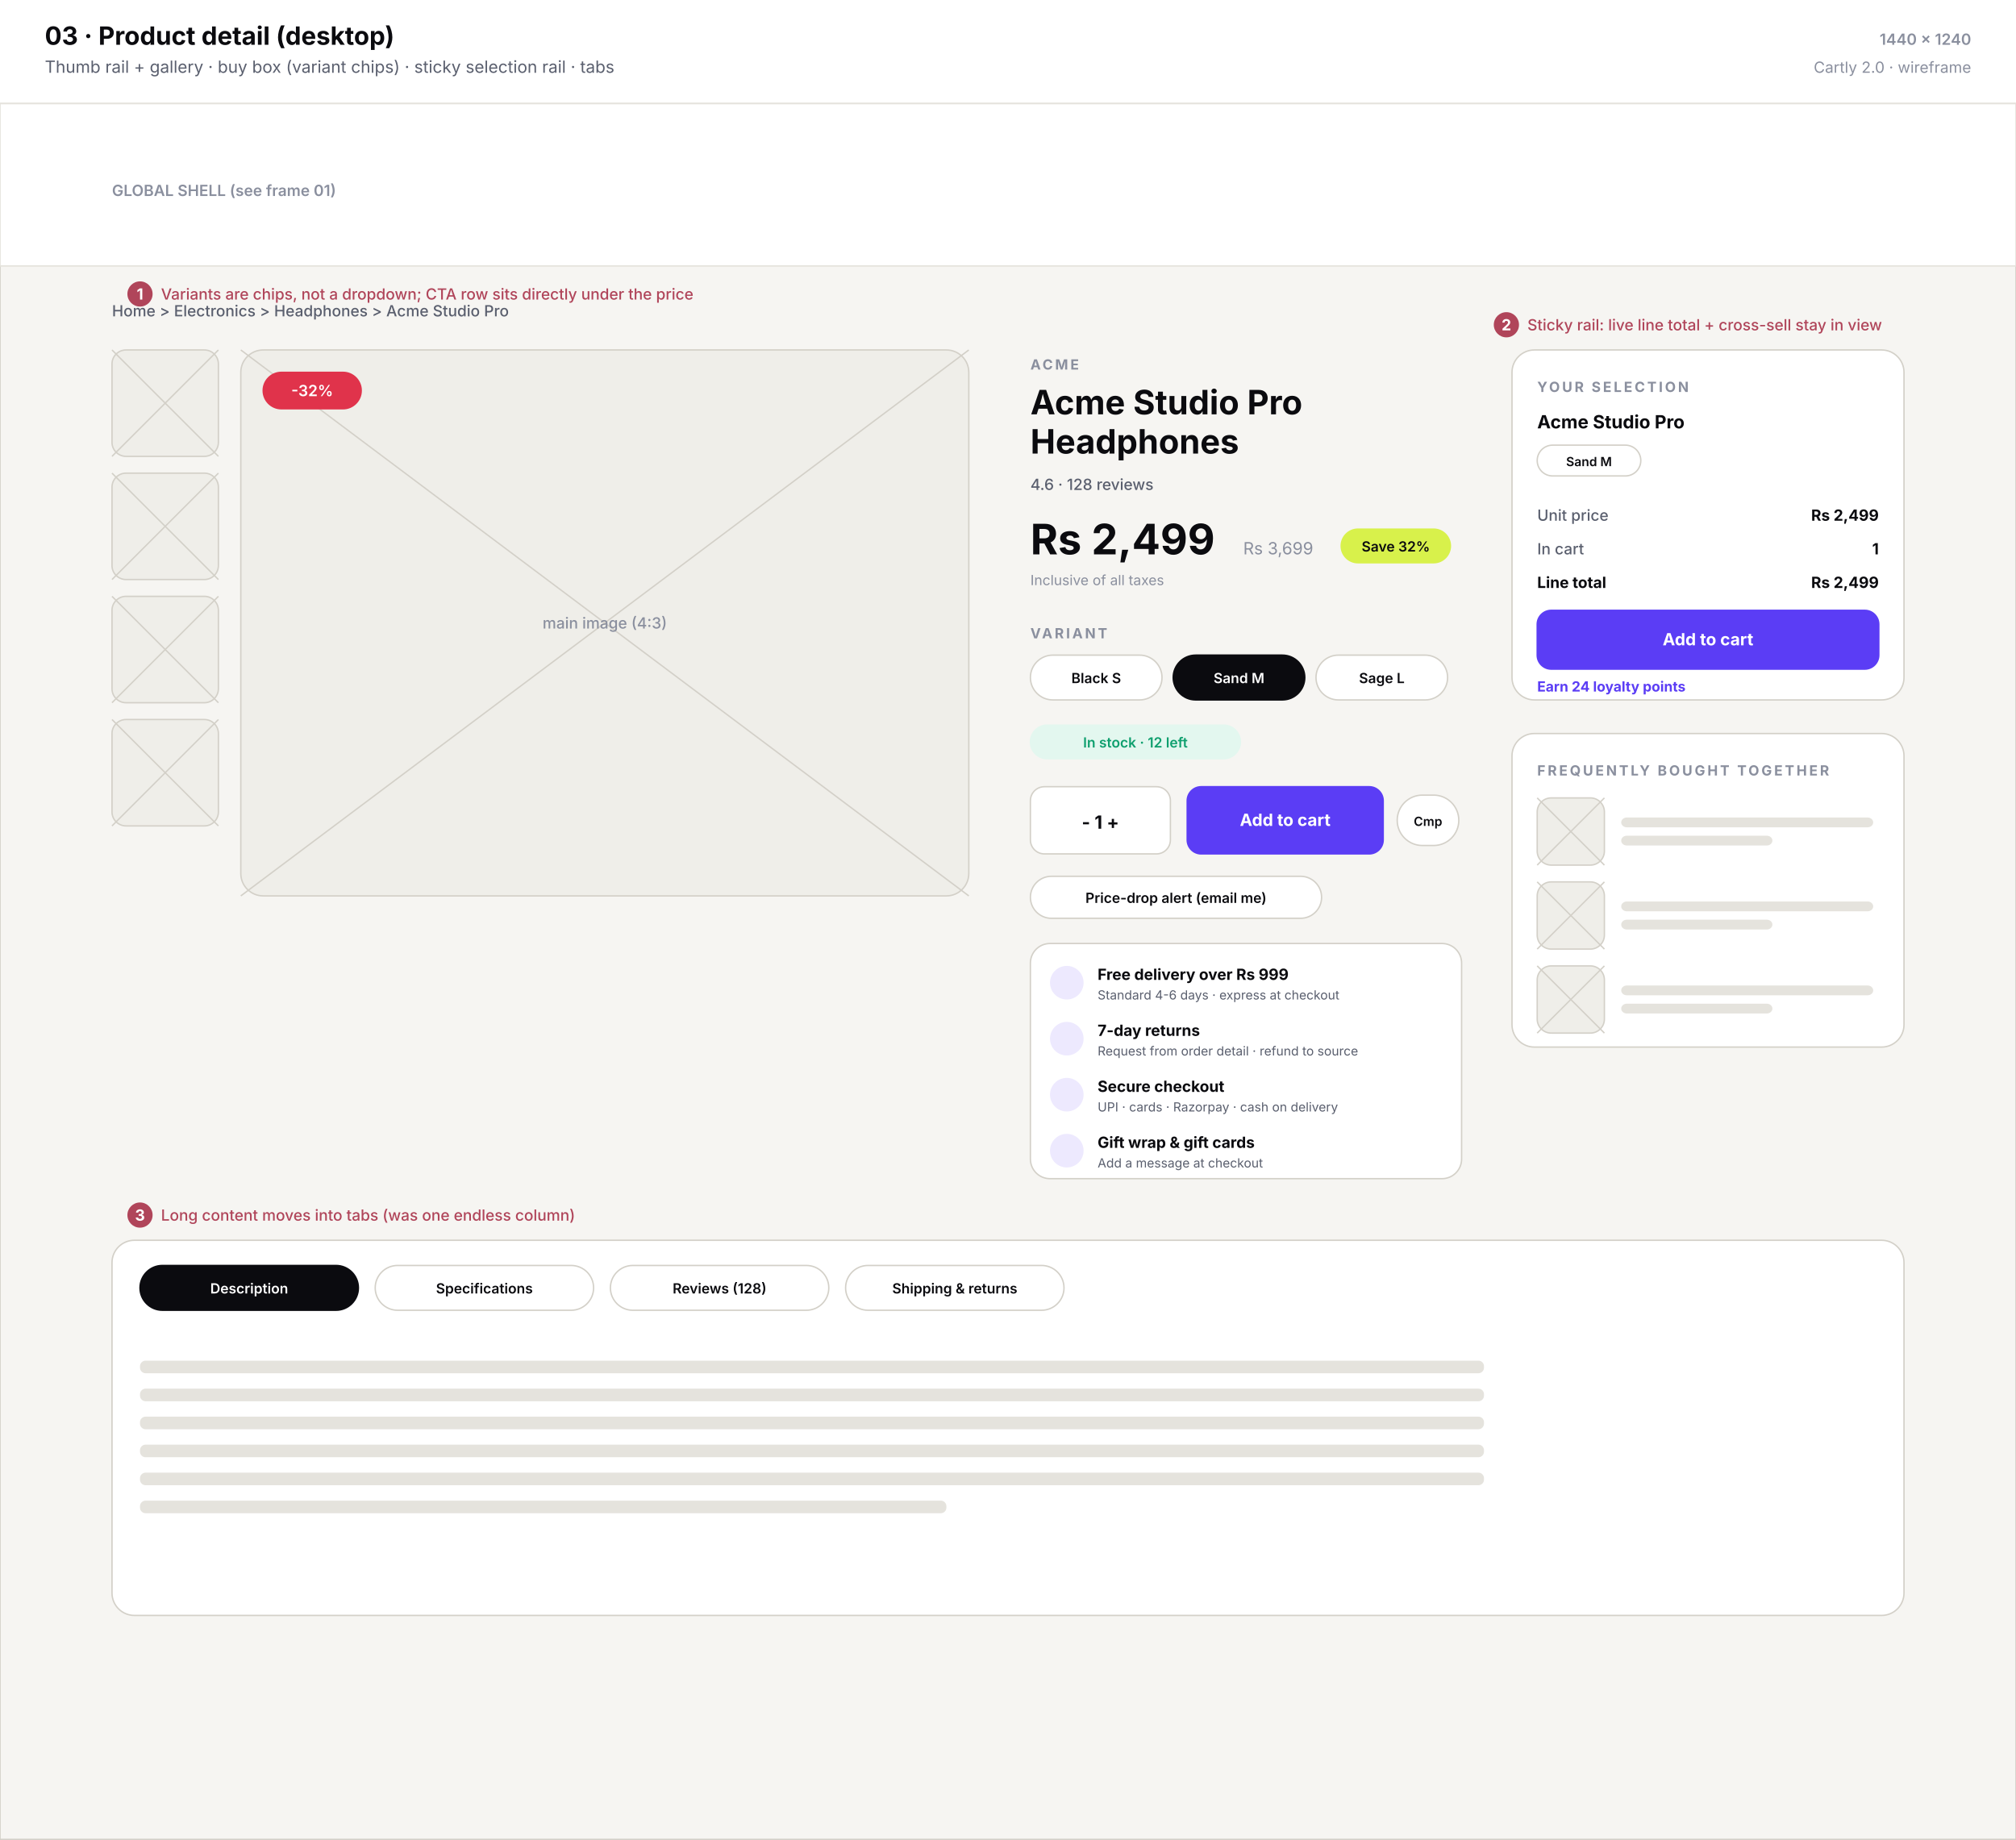
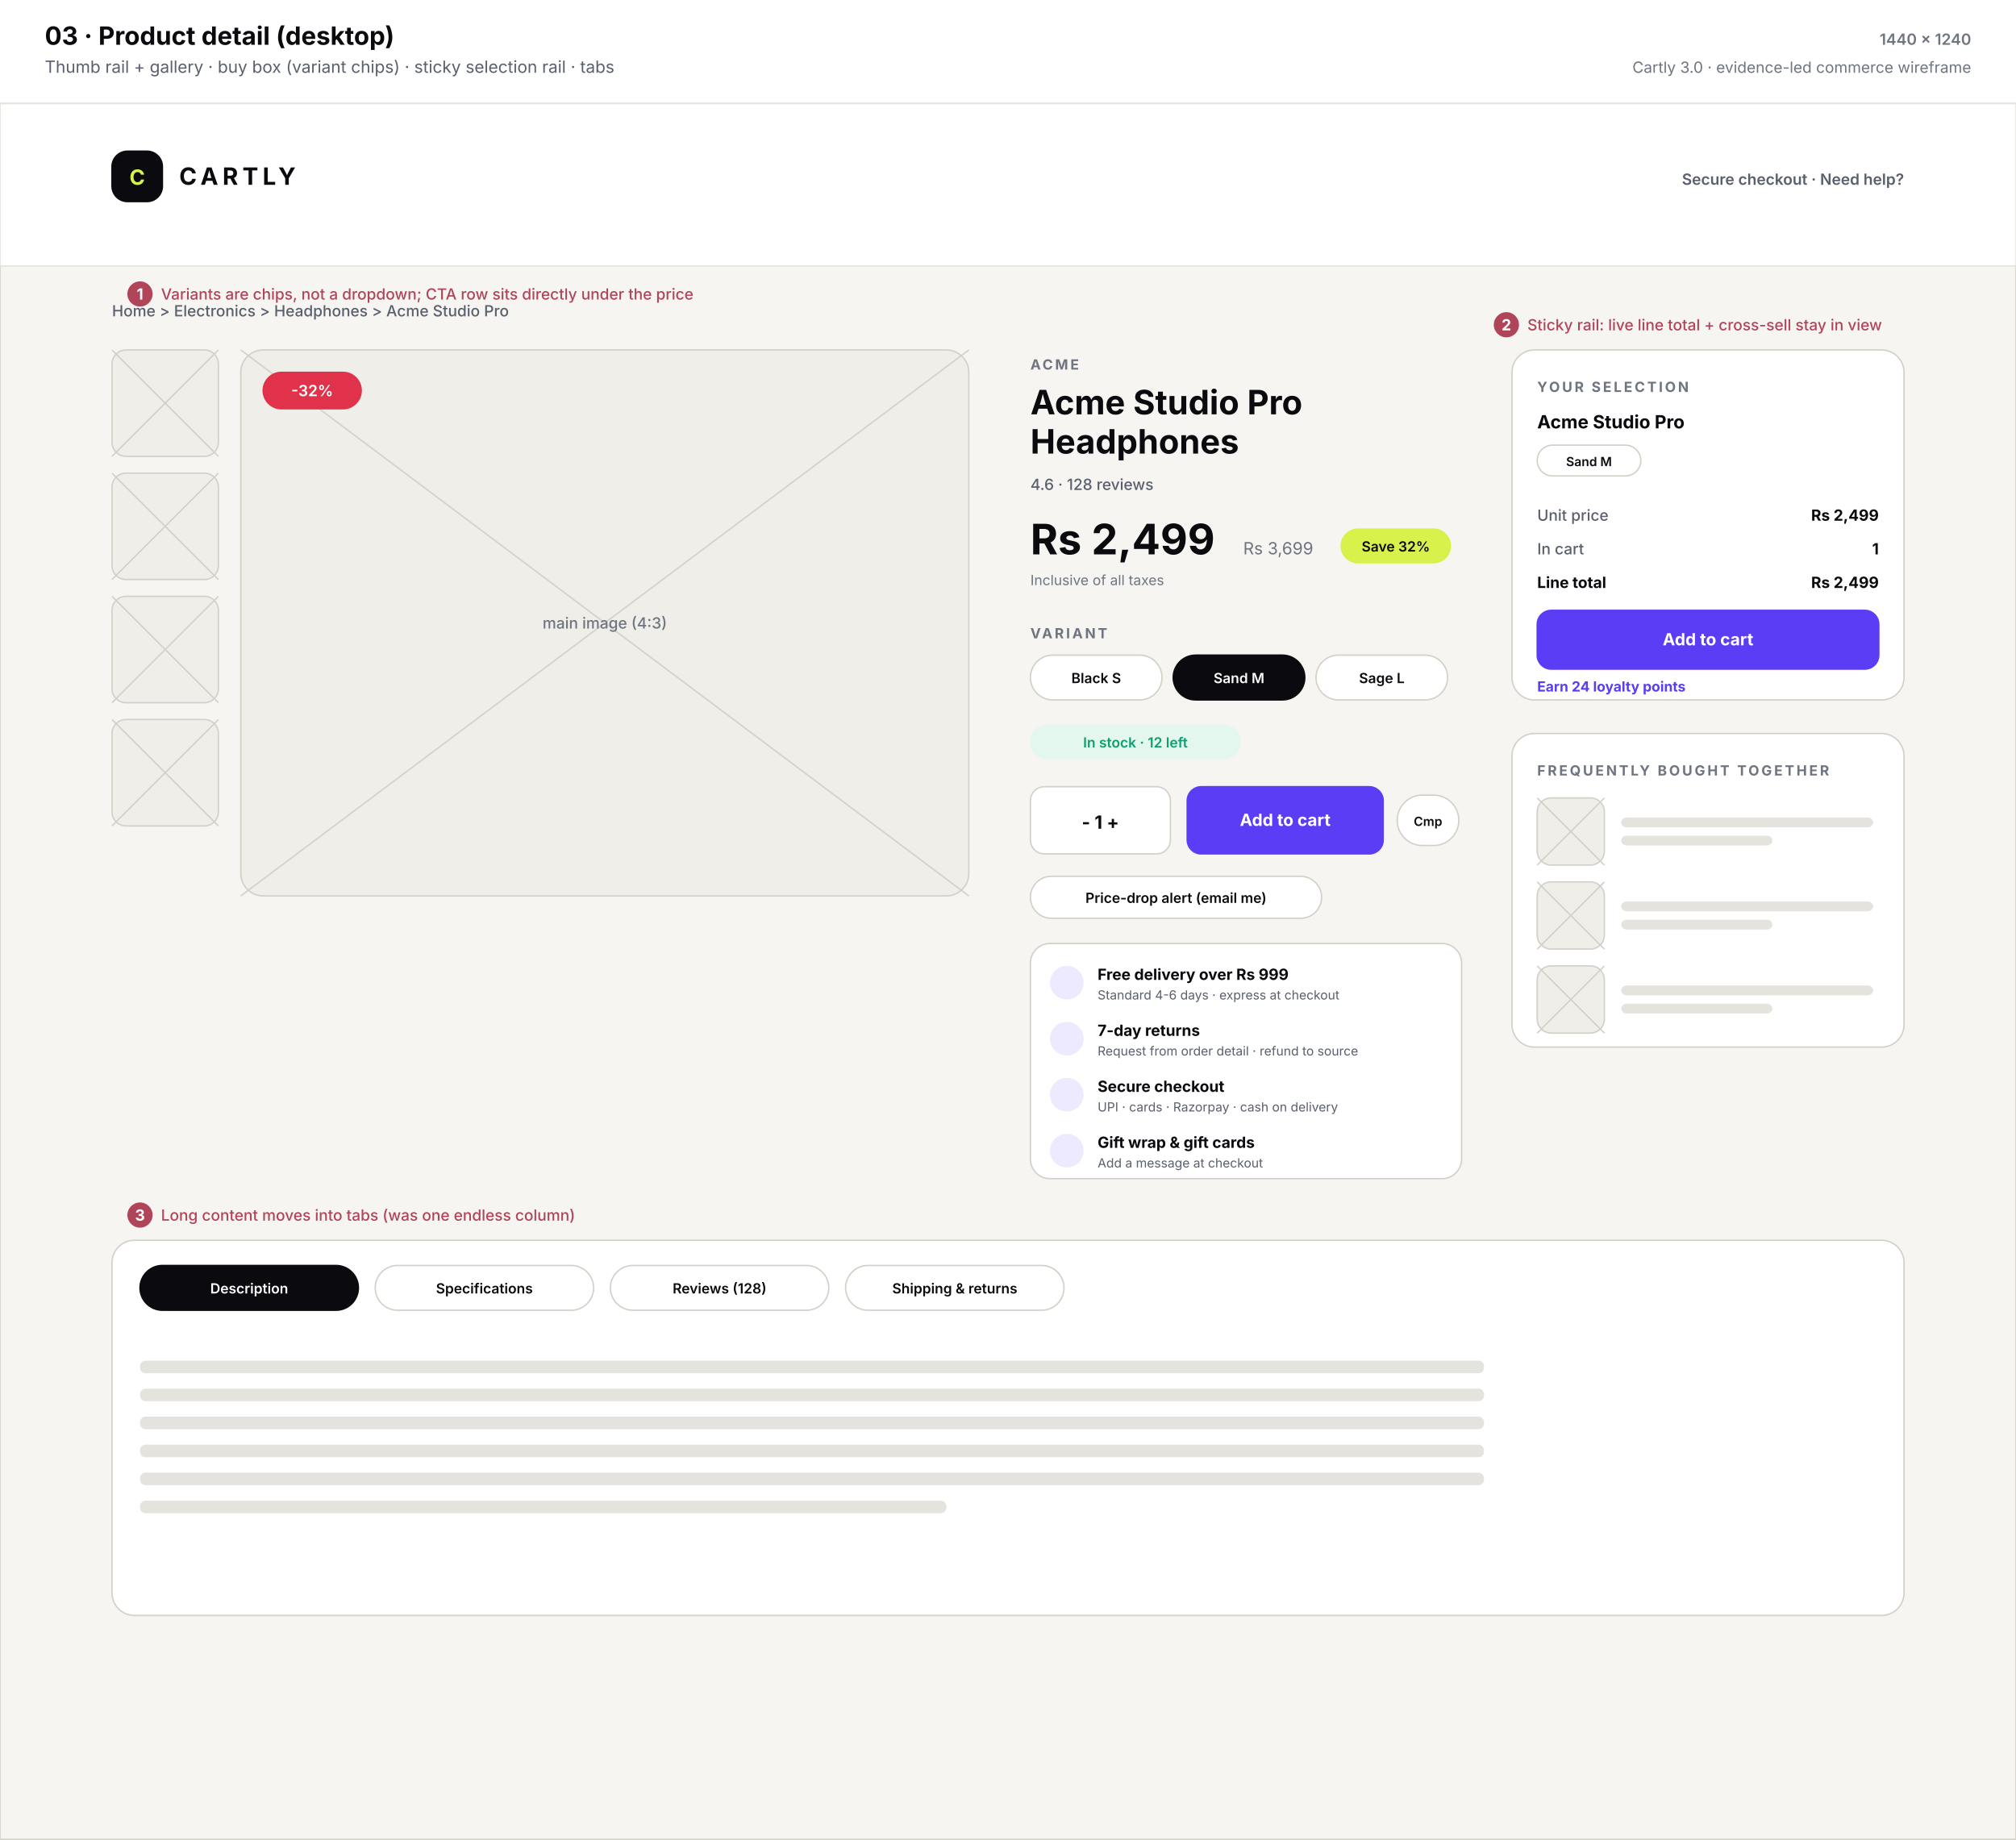
<svg xmlns="http://www.w3.org/2000/svg" width="1440" height="1314" viewBox="0 0 1440 1314">
  <rect width="1440" height="1314" fill="#FFFFFF" />
  <g id="frame-label" data-name="frame-label">
    <text x="32" y="32" font-family="Inter, 'Helvetica Neue', Arial, sans-serif" font-size="18" font-weight="700" fill="#0B0B0F" text-anchor="start">03 · Product detail (desktop)</text>
    <text x="32" y="52" font-family="Inter, 'Helvetica Neue', Arial, sans-serif" font-size="12" font-weight="400" fill="#5A5F6E" text-anchor="start">Thumb rail + gallery · buy box (variant chips) · sticky selection rail · tabs</text>
-     <text x="1408" y="32" font-family="Inter, 'Helvetica Neue', Arial, sans-serif" font-size="11" font-weight="600" fill="#8A8F9E" text-anchor="end">1440 × 1240</text>
-     <text x="1408" y="52" font-family="Inter, 'Helvetica Neue', Arial, sans-serif" font-size="11" font-weight="400" fill="#8A8F9E" text-anchor="end">Cartly 2.0 · wireframe</text>
+     <text x="1408" y="32" font-family="Inter, 'Helvetica Neue', Arial, sans-serif" font-size="11" font-weight="600" fill="#6E7480" text-anchor="end">1440 × 1240</text>
+     <text x="1408" y="52" font-family="Inter, 'Helvetica Neue', Arial, sans-serif" font-size="11" font-weight="400" fill="#6E7480" text-anchor="end">Cartly 3.0 · evidence-led commerce wireframe</text>
  </g>
  <g transform="translate(0 74)">
    <rect width="1440" height="1240" fill="#F6F5F2" stroke="#D3D0C8" />
    <rect x="0" y="0" width="1440" height="116" rx="0" fill="#FFFFFF" stroke="#E5E3DD" stroke-width="1" />
-     <text x="80" y="66" font-family="Inter, 'Helvetica Neue', Arial, sans-serif" font-size="11" font-weight="600" fill="#8A8F9E" text-anchor="start">GLOBAL SHELL (see frame 01)</text>
+     <rect x="80" y="34" width="36" height="36" rx="11" fill="#0B0B0F" stroke="#0B0B0F" stroke-width="1" />
+     <text x="98" y="58" font-family="Inter, 'Helvetica Neue', Arial, sans-serif" font-size="15" font-weight="700" fill="#D8F14B" text-anchor="middle">C</text>
+     <text x="128" y="58" font-family="Inter, 'Helvetica Neue', Arial, sans-serif" font-size="17" font-weight="700" fill="#0B0B0F" text-anchor="start" letter-spacing="0.18em">CARTLY</text>
+     <text x="1360" y="58" font-family="Inter, 'Helvetica Neue', Arial, sans-serif" font-size="11" font-weight="600" fill="#5A5F6E" text-anchor="end">Secure checkout  ·  Need help?</text>
    <text x="80" y="152" font-family="Inter, 'Helvetica Neue', Arial, sans-serif" font-size="11" font-weight="500" fill="#5A5F6E" text-anchor="start">Home  &gt;  Electronics  &gt;  Headphones  &gt;  Acme Studio Pro</text>
    <g id="gallery" data-name="gallery">
      <rect x="80" y="176" width="76" height="76" rx="10" fill="#EFEEE9" stroke="#D3D0C8" stroke-width="1" />
      <path d="M80 252 L156 176" stroke="#D3D0C8" stroke-width="1" />
      <path d="M80 176 L156 252" stroke="#D3D0C8" stroke-width="1" />
-       <text x="118" y="218" font-family="Inter, 'Helvetica Neue', Arial, sans-serif" font-size="11" font-weight="500" fill="#8A8F9E" text-anchor="middle" />
+       <text x="118" y="218" font-family="Inter, 'Helvetica Neue', Arial, sans-serif" font-size="11" font-weight="500" fill="#6E7480" text-anchor="middle" />
      <rect x="80" y="264" width="76" height="76" rx="10" fill="#EFEEE9" stroke="#D3D0C8" stroke-width="1" />
      <path d="M80 340 L156 264" stroke="#D3D0C8" stroke-width="1" />
      <path d="M80 264 L156 340" stroke="#D3D0C8" stroke-width="1" />
-       <text x="118" y="306" font-family="Inter, 'Helvetica Neue', Arial, sans-serif" font-size="11" font-weight="500" fill="#8A8F9E" text-anchor="middle" />
+       <text x="118" y="306" font-family="Inter, 'Helvetica Neue', Arial, sans-serif" font-size="11" font-weight="500" fill="#6E7480" text-anchor="middle" />
      <rect x="80" y="352" width="76" height="76" rx="10" fill="#EFEEE9" stroke="#D3D0C8" stroke-width="1" />
      <path d="M80 428 L156 352" stroke="#D3D0C8" stroke-width="1" />
      <path d="M80 352 L156 428" stroke="#D3D0C8" stroke-width="1" />
-       <text x="118" y="394" font-family="Inter, 'Helvetica Neue', Arial, sans-serif" font-size="11" font-weight="500" fill="#8A8F9E" text-anchor="middle" />
+       <text x="118" y="394" font-family="Inter, 'Helvetica Neue', Arial, sans-serif" font-size="11" font-weight="500" fill="#6E7480" text-anchor="middle" />
      <rect x="80" y="440" width="76" height="76" rx="10" fill="#EFEEE9" stroke="#D3D0C8" stroke-width="1" />
      <path d="M80 516 L156 440" stroke="#D3D0C8" stroke-width="1" />
      <path d="M80 440 L156 516" stroke="#D3D0C8" stroke-width="1" />
-       <text x="118" y="482" font-family="Inter, 'Helvetica Neue', Arial, sans-serif" font-size="11" font-weight="500" fill="#8A8F9E" text-anchor="middle" />
+       <text x="118" y="482" font-family="Inter, 'Helvetica Neue', Arial, sans-serif" font-size="11" font-weight="500" fill="#6E7480" text-anchor="middle" />
      <rect x="172" y="176" width="520" height="390" rx="16" fill="#EFEEE9" stroke="#D3D0C8" stroke-width="1" />
      <path d="M172 566 L692 176" stroke="#D3D0C8" stroke-width="1" />
      <path d="M172 176 L692 566" stroke="#D3D0C8" stroke-width="1" />
-       <text x="432" y="375" font-family="Inter, 'Helvetica Neue', Arial, sans-serif" font-size="11" font-weight="500" fill="#8A8F9E" text-anchor="middle">main image (4:3)</text>
+       <text x="432" y="375" font-family="Inter, 'Helvetica Neue', Arial, sans-serif" font-size="11" font-weight="500" fill="#6E7480" text-anchor="middle">main image (4:3)</text>
      <rect x="188" y="192" width="70" height="26" rx="13" fill="#E0334B" stroke="#E0334B" stroke-width="1" />
      <text x="223" y="209" font-family="Inter, 'Helvetica Neue', Arial, sans-serif" font-size="11" font-weight="600" fill="#fff" text-anchor="middle">-32%</text>
    </g>
    <g id="buy-box" data-name="buy-box">
-       <text x="736" y="190" font-family="Inter, 'Helvetica Neue', Arial, sans-serif" font-size="10" font-weight="700" fill="#8A8F9E" text-anchor="start" letter-spacing="0.16em">ACME</text>
+       <text x="736" y="190" font-family="Inter, 'Helvetica Neue', Arial, sans-serif" font-size="10" font-weight="700" fill="#6E7480" text-anchor="start" letter-spacing="0.16em">ACME</text>
      <text x="736" y="222" font-family="Inter, 'Helvetica Neue', Arial, sans-serif" font-size="24" font-weight="700" fill="#0B0B0F" text-anchor="start">Acme Studio Pro</text>
      <text x="736" y="250" font-family="Inter, 'Helvetica Neue', Arial, sans-serif" font-size="24" font-weight="700" fill="#0B0B0F" text-anchor="start">Headphones</text>
      <text x="736" y="276" font-family="Inter, 'Helvetica Neue', Arial, sans-serif" font-size="11" font-weight="500" fill="#5A5F6E" text-anchor="start">4.6  ·  128 reviews</text>
      <text x="736" y="322" font-family="Inter, 'Helvetica Neue', Arial, sans-serif" font-size="30" font-weight="700" fill="#0B0B0F" text-anchor="start">Rs 2,499</text>
-       <text x="888" y="322" font-family="Inter, 'Helvetica Neue', Arial, sans-serif" font-size="12" font-weight="400" fill="#8A8F9E" text-anchor="start">Rs 3,699</text>
+       <text x="888" y="322" font-family="Inter, 'Helvetica Neue', Arial, sans-serif" font-size="12" font-weight="400" fill="#6E7480" text-anchor="start">Rs 3,699</text>
      <rect x="958" y="304" width="78" height="24" rx="12" fill="#D8F14B" stroke="#D8F14B" stroke-width="1" />
      <text x="997" y="320" font-family="Inter, 'Helvetica Neue', Arial, sans-serif" font-size="10" font-weight="600" fill="#0B0B0F" text-anchor="middle">Save 32%</text>
-       <text x="736" y="344" font-family="Inter, 'Helvetica Neue', Arial, sans-serif" font-size="10" font-weight="400" fill="#8A8F9E" text-anchor="start">Inclusive of all taxes</text>
-       <text x="736" y="382" font-family="Inter, 'Helvetica Neue', Arial, sans-serif" font-size="10" font-weight="700" fill="#8A8F9E" text-anchor="start" letter-spacing="0.16em">VARIANT</text>
+       <text x="736" y="344" font-family="Inter, 'Helvetica Neue', Arial, sans-serif" font-size="10" font-weight="400" fill="#6E7480" text-anchor="start">Inclusive of all taxes</text>
+       <text x="736" y="382" font-family="Inter, 'Helvetica Neue', Arial, sans-serif" font-size="10" font-weight="700" fill="#6E7480" text-anchor="start" letter-spacing="0.16em">VARIANT</text>
      <rect x="736" y="394" width="94" height="32" rx="16" fill="#FFFFFF" stroke="#D3D0C8" stroke-width="1" />
      <text x="783" y="414" font-family="Inter, 'Helvetica Neue', Arial, sans-serif" font-size="10" font-weight="600" fill="#0B0B0F" text-anchor="middle">Black S</text>
      <rect x="838" y="394" width="94" height="32" rx="16" fill="#0B0B0F" stroke="#0B0B0F" stroke-width="1" />
      <text x="885" y="414" font-family="Inter, 'Helvetica Neue', Arial, sans-serif" font-size="10" font-weight="600" fill="#FFFFFF" text-anchor="middle">Sand M</text>
      <rect x="940" y="394" width="94" height="32" rx="16" fill="#FFFFFF" stroke="#D3D0C8" stroke-width="1" />
      <text x="987" y="414" font-family="Inter, 'Helvetica Neue', Arial, sans-serif" font-size="10" font-weight="600" fill="#0B0B0F" text-anchor="middle">Sage L</text>
      <rect x="736" y="444" width="150" height="24" rx="12" fill="#E3F7EF" stroke="#E3F7EF" stroke-width="1" />
      <text x="811" y="460" font-family="Inter, 'Helvetica Neue', Arial, sans-serif" font-size="10" font-weight="600" fill="#0E9F6E" text-anchor="middle">In stock · 12 left</text>
      <rect x="736" y="488" width="100" height="48" rx="10" fill="#FFFFFF" stroke="#D3D0C8" stroke-width="1" />
      <text x="786" y="518" font-family="Inter, 'Helvetica Neue', Arial, sans-serif" font-size="13" font-weight="700" fill="#0B0B0F" text-anchor="middle">-   1   +</text>
      <rect x="848" y="488" width="140" height="48" rx="10" fill="#5B3DF5" stroke="#5B3DF5" stroke-width="1" />
      <text x="918" y="516" font-family="Inter, 'Helvetica Neue', Arial, sans-serif" font-size="12" font-weight="700" fill="#FFFFFF" text-anchor="middle">Add to cart</text>
      <rect x="998" y="494" width="44" height="36" rx="18" fill="#FFFFFF" stroke="#D3D0C8" stroke-width="1" />
      <text x="1020" y="516" font-family="Inter, 'Helvetica Neue', Arial, sans-serif" font-size="9" font-weight="600" fill="#0B0B0F" text-anchor="middle">Cmp</text>
      <rect x="736" y="552" width="208" height="30" rx="15" fill="#FFFFFF" stroke="#D3D0C8" stroke-width="1" />
      <text x="840" y="571" font-family="Inter, 'Helvetica Neue', Arial, sans-serif" font-size="10" font-weight="600" fill="#0B0B0F" text-anchor="middle">Price-drop alert (email me)</text>
      <rect x="736" y="600" width="308" height="168" rx="14" fill="#FFFFFF" stroke="#D3D0C8" stroke-width="1" />
      <circle cx="762" cy="628" r="12" fill="#EDE9FE" />
      <text x="784" y="626" font-family="Inter, 'Helvetica Neue', Arial, sans-serif" font-size="11" font-weight="700" fill="#0B0B0F" text-anchor="start">Free delivery over Rs 999</text>
      <text x="784" y="640" font-family="Inter, 'Helvetica Neue', Arial, sans-serif" font-size="9" font-weight="400" fill="#5A5F6E" text-anchor="start">Standard 4-6 days · express at checkout</text>
      <circle cx="762" cy="668" r="12" fill="#EDE9FE" />
      <text x="784" y="666" font-family="Inter, 'Helvetica Neue', Arial, sans-serif" font-size="11" font-weight="700" fill="#0B0B0F" text-anchor="start">7-day returns</text>
      <text x="784" y="680" font-family="Inter, 'Helvetica Neue', Arial, sans-serif" font-size="9" font-weight="400" fill="#5A5F6E" text-anchor="start">Request from order detail · refund to source</text>
      <circle cx="762" cy="708" r="12" fill="#EDE9FE" />
      <text x="784" y="706" font-family="Inter, 'Helvetica Neue', Arial, sans-serif" font-size="11" font-weight="700" fill="#0B0B0F" text-anchor="start">Secure checkout</text>
      <text x="784" y="720" font-family="Inter, 'Helvetica Neue', Arial, sans-serif" font-size="9" font-weight="400" fill="#5A5F6E" text-anchor="start">UPI · cards · Razorpay · cash on delivery</text>
      <circle cx="762" cy="748" r="12" fill="#EDE9FE" />
      <text x="784" y="746" font-family="Inter, 'Helvetica Neue', Arial, sans-serif" font-size="11" font-weight="700" fill="#0B0B0F" text-anchor="start">Gift wrap &amp; gift cards</text>
      <text x="784" y="760" font-family="Inter, 'Helvetica Neue', Arial, sans-serif" font-size="9" font-weight="400" fill="#5A5F6E" text-anchor="start">Add a message at checkout</text>
    </g>
    <g id="sticky-rail" data-name="sticky-rail">
      <rect x="1080" y="176" width="280" height="250" rx="16" fill="#FFFFFF" stroke="#D3D0C8" stroke-width="1" />
-       <text x="1098" y="206" font-family="Inter, 'Helvetica Neue', Arial, sans-serif" font-size="10" font-weight="700" fill="#8A8F9E" text-anchor="start" letter-spacing="0.16em">YOUR SELECTION</text>
+       <text x="1098" y="206" font-family="Inter, 'Helvetica Neue', Arial, sans-serif" font-size="10" font-weight="700" fill="#6E7480" text-anchor="start" letter-spacing="0.16em">YOUR SELECTION</text>
      <text x="1098" y="232" font-family="Inter, 'Helvetica Neue', Arial, sans-serif" font-size="13" font-weight="700" fill="#0B0B0F" text-anchor="start">Acme Studio Pro</text>
      <rect x="1098" y="244" width="74" height="22" rx="11" fill="#FFFFFF" stroke="#D3D0C8" stroke-width="1" />
      <text x="1135" y="259" font-family="Inter, 'Helvetica Neue', Arial, sans-serif" font-size="9" font-weight="600" fill="#0B0B0F" text-anchor="middle">Sand M</text>
      <text x="1098" y="298" font-family="Inter, 'Helvetica Neue', Arial, sans-serif" font-size="11" font-weight="500" fill="#5A5F6E" text-anchor="start">Unit price</text>
      <text x="1342" y="298" font-family="Inter, 'Helvetica Neue', Arial, sans-serif" font-size="11" font-weight="700" fill="#0B0B0F" text-anchor="end">Rs 2,499</text>
      <text x="1098" y="322" font-family="Inter, 'Helvetica Neue', Arial, sans-serif" font-size="11" font-weight="500" fill="#5A5F6E" text-anchor="start">In cart</text>
      <text x="1342" y="322" font-family="Inter, 'Helvetica Neue', Arial, sans-serif" font-size="11" font-weight="700" fill="#0B0B0F" text-anchor="end">1</text>
      <text x="1098" y="346" font-family="Inter, 'Helvetica Neue', Arial, sans-serif" font-size="11" font-weight="700" fill="#0B0B0F" text-anchor="start">Line total</text>
      <text x="1342" y="346" font-family="Inter, 'Helvetica Neue', Arial, sans-serif" font-size="11" font-weight="700" fill="#0B0B0F" text-anchor="end">Rs 2,499</text>
      <rect x="1098" y="362" width="244" height="42" rx="10" fill="#5B3DF5" stroke="#5B3DF5" stroke-width="1" />
      <text x="1220" y="387" font-family="Inter, 'Helvetica Neue', Arial, sans-serif" font-size="12" font-weight="700" fill="#FFFFFF" text-anchor="middle">Add to cart</text>
      <text x="1098" y="420" font-family="Inter, 'Helvetica Neue', Arial, sans-serif" font-size="10" font-weight="700" fill="#5B3DF5" text-anchor="start">Earn 24 loyalty points</text>
      <rect x="1080" y="450" width="280" height="224" rx="16" fill="#FFFFFF" stroke="#D3D0C8" stroke-width="1" />
-       <text x="1098" y="480" font-family="Inter, 'Helvetica Neue', Arial, sans-serif" font-size="10" font-weight="700" fill="#8A8F9E" text-anchor="start" letter-spacing="0.16em">FREQUENTLY BOUGHT TOGETHER</text>
+       <text x="1098" y="480" font-family="Inter, 'Helvetica Neue', Arial, sans-serif" font-size="10" font-weight="700" fill="#6E7480" text-anchor="start" letter-spacing="0.16em">FREQUENTLY BOUGHT TOGETHER</text>
      <rect x="1098" y="496" width="48" height="48" rx="10" fill="#EFEEE9" stroke="#D3D0C8" stroke-width="1" />
      <path d="M1098 544 L1146 496" stroke="#D3D0C8" stroke-width="1" />
      <path d="M1098 496 L1146 544" stroke="#D3D0C8" stroke-width="1" />
-       <text x="1122" y="524" font-family="Inter, 'Helvetica Neue', Arial, sans-serif" font-size="11" font-weight="500" fill="#8A8F9E" text-anchor="middle" />
+       <text x="1122" y="524" font-family="Inter, 'Helvetica Neue', Arial, sans-serif" font-size="11" font-weight="500" fill="#6E7480" text-anchor="middle" />
      <rect x="1158" y="510" width="180" height="7" rx="4" fill="#E5E3DD" stroke="none" stroke-width="1" />
      <rect x="1158" y="523" width="108" height="7" rx="4" fill="#E5E3DD" stroke="none" stroke-width="1" />
      <rect x="1098" y="556" width="48" height="48" rx="10" fill="#EFEEE9" stroke="#D3D0C8" stroke-width="1" />
      <path d="M1098 604 L1146 556" stroke="#D3D0C8" stroke-width="1" />
      <path d="M1098 556 L1146 604" stroke="#D3D0C8" stroke-width="1" />
-       <text x="1122" y="584" font-family="Inter, 'Helvetica Neue', Arial, sans-serif" font-size="11" font-weight="500" fill="#8A8F9E" text-anchor="middle" />
+       <text x="1122" y="584" font-family="Inter, 'Helvetica Neue', Arial, sans-serif" font-size="11" font-weight="500" fill="#6E7480" text-anchor="middle" />
      <rect x="1158" y="570" width="180" height="7" rx="4" fill="#E5E3DD" stroke="none" stroke-width="1" />
      <rect x="1158" y="583" width="108" height="7" rx="4" fill="#E5E3DD" stroke="none" stroke-width="1" />
      <rect x="1098" y="616" width="48" height="48" rx="10" fill="#EFEEE9" stroke="#D3D0C8" stroke-width="1" />
      <path d="M1098 664 L1146 616" stroke="#D3D0C8" stroke-width="1" />
      <path d="M1098 616 L1146 664" stroke="#D3D0C8" stroke-width="1" />
-       <text x="1122" y="644" font-family="Inter, 'Helvetica Neue', Arial, sans-serif" font-size="11" font-weight="500" fill="#8A8F9E" text-anchor="middle" />
+       <text x="1122" y="644" font-family="Inter, 'Helvetica Neue', Arial, sans-serif" font-size="11" font-weight="500" fill="#6E7480" text-anchor="middle" />
      <rect x="1158" y="630" width="180" height="7" rx="4" fill="#E5E3DD" stroke="none" stroke-width="1" />
      <rect x="1158" y="643" width="108" height="7" rx="4" fill="#E5E3DD" stroke="none" stroke-width="1" />
    </g>
    <g id="detail-tabs" data-name="detail-tabs">
      <rect x="80" y="812" width="1280" height="268" rx="16" fill="#FFFFFF" stroke="#D3D0C8" stroke-width="1" />
      <rect x="100" y="830" width="156" height="32" rx="16" fill="#0B0B0F" stroke="#0B0B0F" stroke-width="1" />
      <text x="178" y="850" font-family="Inter, 'Helvetica Neue', Arial, sans-serif" font-size="10" font-weight="600" fill="#FFFFFF" text-anchor="middle">Description</text>
      <rect x="268" y="830" width="156" height="32" rx="16" fill="#FFFFFF" stroke="#D3D0C8" stroke-width="1" />
      <text x="346" y="850" font-family="Inter, 'Helvetica Neue', Arial, sans-serif" font-size="10" font-weight="600" fill="#0B0B0F" text-anchor="middle">Specifications</text>
      <rect x="436" y="830" width="156" height="32" rx="16" fill="#FFFFFF" stroke="#D3D0C8" stroke-width="1" />
      <text x="514" y="850" font-family="Inter, 'Helvetica Neue', Arial, sans-serif" font-size="10" font-weight="600" fill="#0B0B0F" text-anchor="middle">Reviews (128)</text>
      <rect x="604" y="830" width="156" height="32" rx="16" fill="#FFFFFF" stroke="#D3D0C8" stroke-width="1" />
      <text x="682" y="850" font-family="Inter, 'Helvetica Neue', Arial, sans-serif" font-size="10" font-weight="600" fill="#0B0B0F" text-anchor="middle">Shipping &amp; returns</text>
      <rect x="100" y="898" width="960" height="9" rx="4" fill="#E5E3DD" stroke="none" stroke-width="1" />
      <rect x="100" y="918" width="960" height="9" rx="4" fill="#E5E3DD" stroke="none" stroke-width="1" />
      <rect x="100" y="938" width="960" height="9" rx="4" fill="#E5E3DD" stroke="none" stroke-width="1" />
      <rect x="100" y="958" width="960" height="9" rx="4" fill="#E5E3DD" stroke="none" stroke-width="1" />
      <rect x="100" y="978" width="960" height="9" rx="4" fill="#E5E3DD" stroke="none" stroke-width="1" />
      <rect x="100" y="998" width="576" height="9" rx="4" fill="#E5E3DD" stroke="none" stroke-width="1" />
    </g>
    <g id="annotations" data-name="annotations">
      <circle cx="100" cy="136" r="9" fill="#B0455A" />
      <text x="100" y="140" font-family="Inter, 'Helvetica Neue', Arial, sans-serif" font-size="11" font-weight="700" fill="#fff" text-anchor="middle">1</text>
      <text x="115" y="140" font-family="Inter, 'Helvetica Neue', Arial, sans-serif" font-size="11" font-weight="500" fill="#B0455A" text-anchor="start">Variants are chips, not a dropdown; CTA row sits directly under the price</text>
      <circle cx="1076" cy="158" r="9" fill="#B0455A" />
      <text x="1076" y="162" font-family="Inter, 'Helvetica Neue', Arial, sans-serif" font-size="11" font-weight="700" fill="#fff" text-anchor="middle">2</text>
      <text x="1091" y="162" font-family="Inter, 'Helvetica Neue', Arial, sans-serif" font-size="11" font-weight="500" fill="#B0455A" text-anchor="start">Sticky rail: live line total + cross-sell stay in view</text>
      <circle cx="100" cy="794" r="9" fill="#B0455A" />
      <text x="100" y="798" font-family="Inter, 'Helvetica Neue', Arial, sans-serif" font-size="11" font-weight="700" fill="#fff" text-anchor="middle">3</text>
      <text x="115" y="798" font-family="Inter, 'Helvetica Neue', Arial, sans-serif" font-size="11" font-weight="500" fill="#B0455A" text-anchor="start">Long content moves into tabs (was one endless column)</text>
    </g>
  </g>
</svg>
